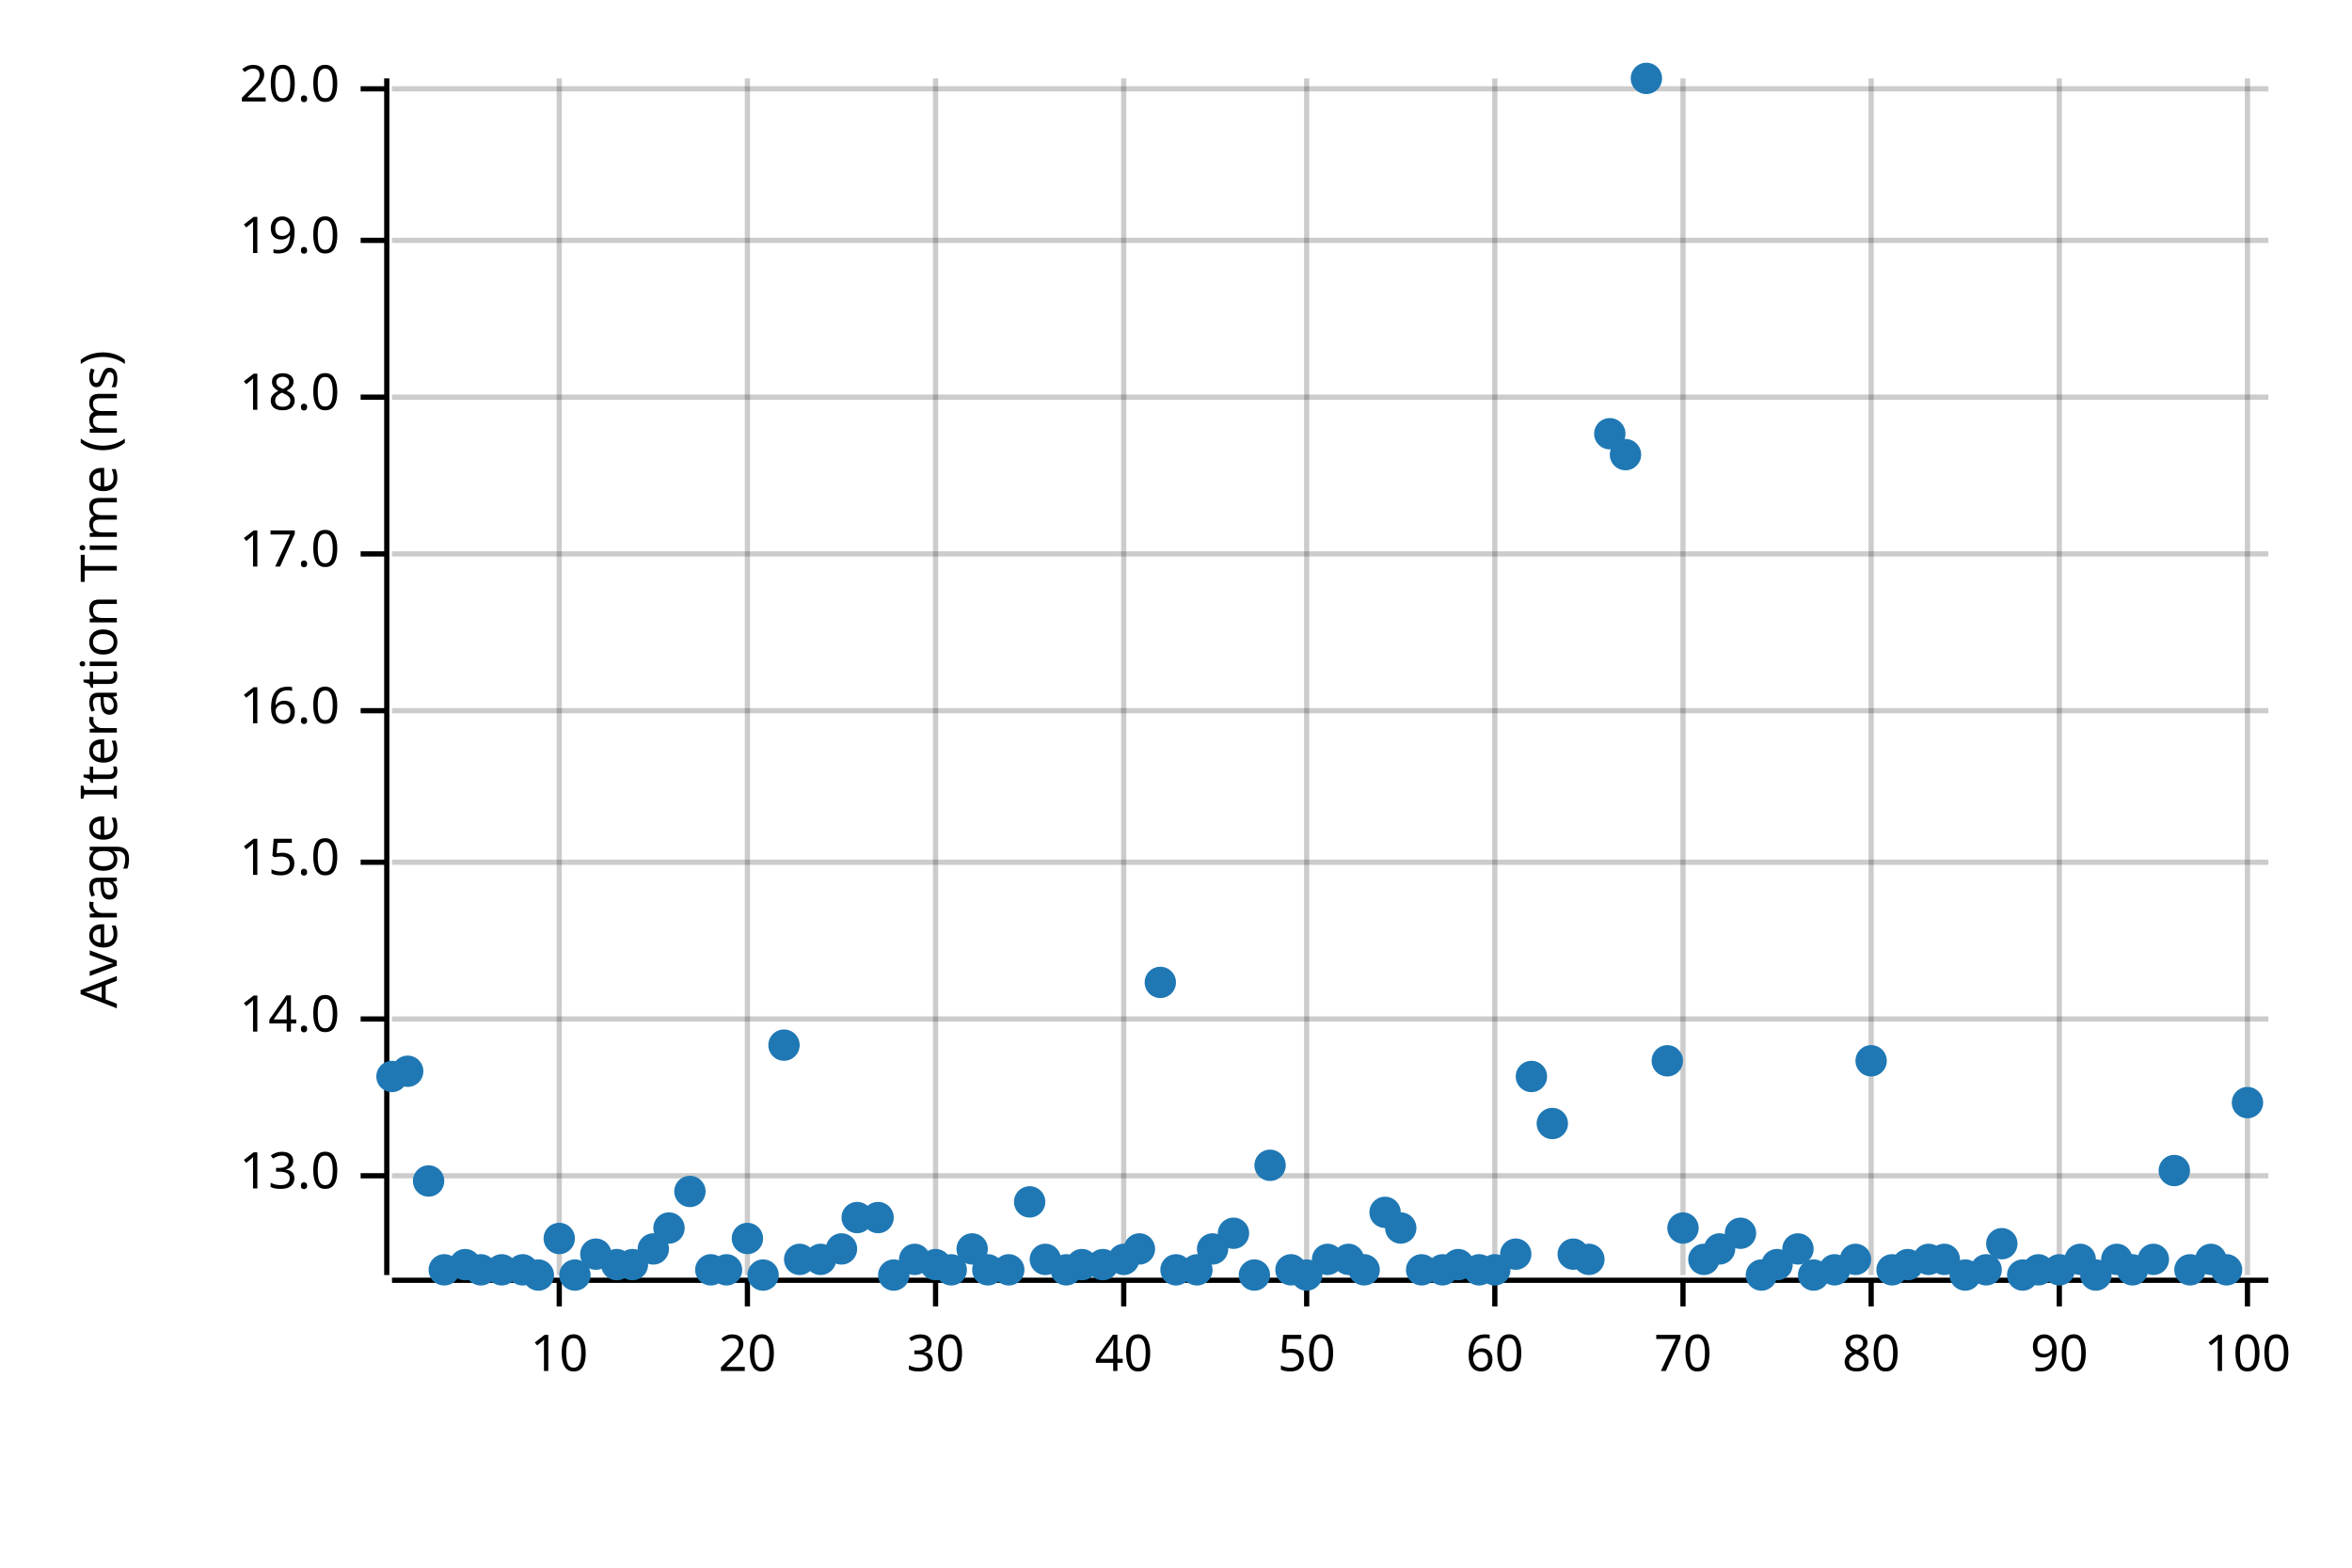
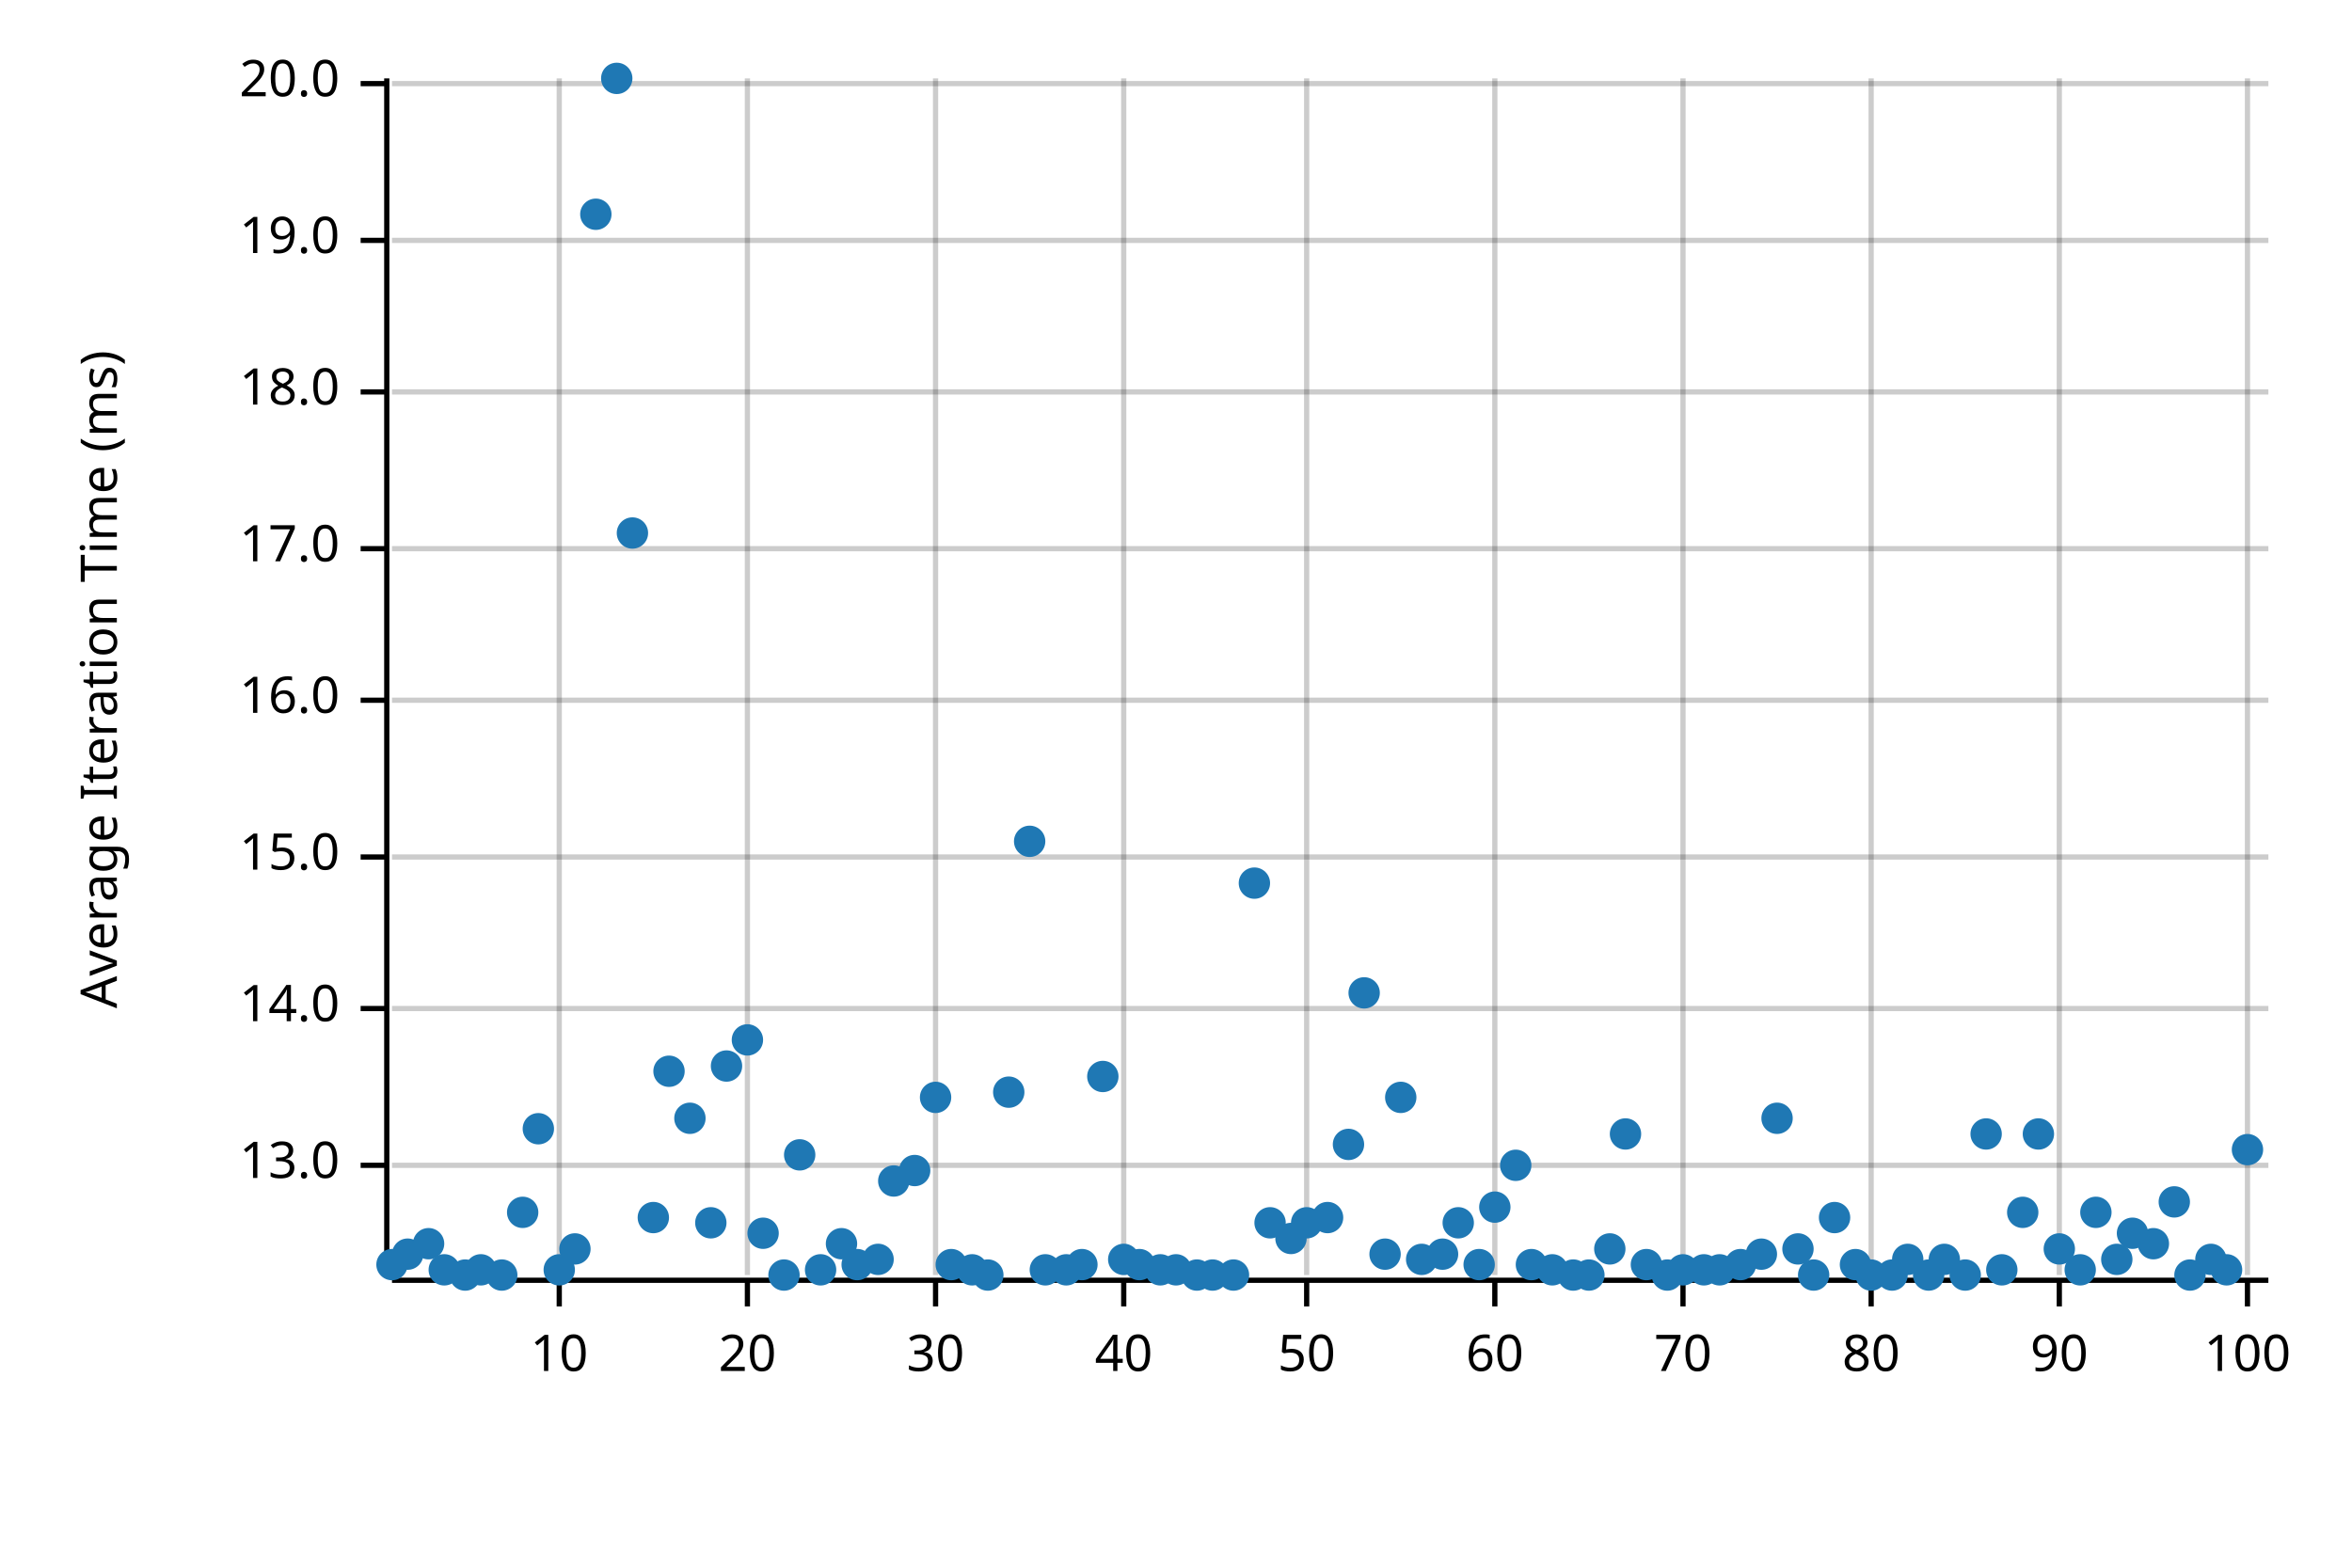
<svg xmlns="http://www.w3.org/2000/svg" width="450" height="300" viewBox="0 0 450 300">
  <text x="15" y="130" dy="0.76em" text-anchor="middle" font-family="sans-serif" font-size="9.677" opacity="1" fill="#000000" transform="rotate(270, 15, 130)">
Average Iteration Time (ms)
</text>
  <line opacity="0.2" stroke="#000000" stroke-width="1" x1="107" y1="244" x2="107" y2="15" />
  <line opacity="0.2" stroke="#000000" stroke-width="1" x1="143" y1="244" x2="143" y2="15" />
  <line opacity="0.2" stroke="#000000" stroke-width="1" x1="179" y1="244" x2="179" y2="15" />
  <line opacity="0.2" stroke="#000000" stroke-width="1" x1="215" y1="244" x2="215" y2="15" />
  <line opacity="0.2" stroke="#000000" stroke-width="1" x1="250" y1="244" x2="250" y2="15" />
  <line opacity="0.2" stroke="#000000" stroke-width="1" x1="286" y1="244" x2="286" y2="15" />
  <line opacity="0.2" stroke="#000000" stroke-width="1" x1="322" y1="244" x2="322" y2="15" />
  <line opacity="0.2" stroke="#000000" stroke-width="1" x1="358" y1="244" x2="358" y2="15" />
  <line opacity="0.2" stroke="#000000" stroke-width="1" x1="394" y1="244" x2="394" y2="15" />
  <line opacity="0.2" stroke="#000000" stroke-width="1" x1="430" y1="244" x2="430" y2="15" />
-   <line opacity="0.2" stroke="#000000" stroke-width="1" x1="75" y1="225" x2="434" y2="225" />
-   <line opacity="0.2" stroke="#000000" stroke-width="1" x1="75" y1="195" x2="434" y2="195" />
-   <line opacity="0.2" stroke="#000000" stroke-width="1" x1="75" y1="165" x2="434" y2="165" />
-   <line opacity="0.2" stroke="#000000" stroke-width="1" x1="75" y1="136" x2="434" y2="136" />
-   <line opacity="0.2" stroke="#000000" stroke-width="1" x1="75" y1="106" x2="434" y2="106" />
-   <line opacity="0.2" stroke="#000000" stroke-width="1" x1="75" y1="76" x2="434" y2="76" />
+   <line opacity="0.2" stroke="#000000" stroke-width="1" x1="75" y1="223" x2="434" y2="223" />
+   <line opacity="0.2" stroke="#000000" stroke-width="1" x1="75" y1="193" x2="434" y2="193" />
+   <line opacity="0.2" stroke="#000000" stroke-width="1" x1="75" y1="164" x2="434" y2="164" />
+   <line opacity="0.2" stroke="#000000" stroke-width="1" x1="75" y1="134" x2="434" y2="134" />
+   <line opacity="0.2" stroke="#000000" stroke-width="1" x1="75" y1="105" x2="434" y2="105" />
+   <line opacity="0.2" stroke="#000000" stroke-width="1" x1="75" y1="75" x2="434" y2="75" />
  <line opacity="0.2" stroke="#000000" stroke-width="1" x1="75" y1="46" x2="434" y2="46" />
-   <line opacity="0.2" stroke="#000000" stroke-width="1" x1="75" y1="17" x2="434" y2="17" />
+   <line opacity="0.2" stroke="#000000" stroke-width="1" x1="75" y1="16" x2="434" y2="16" />
  <polyline fill="none" opacity="1" stroke="#000000" stroke-width="1" points="74,15 74,244 " />
-   <text x="65" y="225" dy="0.5ex" text-anchor="end" font-family="sans-serif" font-size="9.677" opacity="1" fill="#000000">
+   <text x="65" y="223" dy="0.5ex" text-anchor="end" font-family="sans-serif" font-size="9.677" opacity="1" fill="#000000">
13.0
</text>
-   <polyline fill="none" opacity="1" stroke="#000000" stroke-width="1" points="69,225 74,225 " />
-   <text x="65" y="195" dy="0.5ex" text-anchor="end" font-family="sans-serif" font-size="9.677" opacity="1" fill="#000000">
+   <polyline fill="none" opacity="1" stroke="#000000" stroke-width="1" points="69,223 74,223 " />
+   <text x="65" y="193" dy="0.5ex" text-anchor="end" font-family="sans-serif" font-size="9.677" opacity="1" fill="#000000">
14.0
</text>
-   <polyline fill="none" opacity="1" stroke="#000000" stroke-width="1" points="69,195 74,195 " />
-   <text x="65" y="165" dy="0.5ex" text-anchor="end" font-family="sans-serif" font-size="9.677" opacity="1" fill="#000000">
+   <polyline fill="none" opacity="1" stroke="#000000" stroke-width="1" points="69,193 74,193 " />
+   <text x="65" y="164" dy="0.5ex" text-anchor="end" font-family="sans-serif" font-size="9.677" opacity="1" fill="#000000">
15.0
</text>
-   <polyline fill="none" opacity="1" stroke="#000000" stroke-width="1" points="69,165 74,165 " />
-   <text x="65" y="136" dy="0.5ex" text-anchor="end" font-family="sans-serif" font-size="9.677" opacity="1" fill="#000000">
+   <polyline fill="none" opacity="1" stroke="#000000" stroke-width="1" points="69,164 74,164 " />
+   <text x="65" y="134" dy="0.5ex" text-anchor="end" font-family="sans-serif" font-size="9.677" opacity="1" fill="#000000">
16.0
</text>
-   <polyline fill="none" opacity="1" stroke="#000000" stroke-width="1" points="69,136 74,136 " />
-   <text x="65" y="106" dy="0.5ex" text-anchor="end" font-family="sans-serif" font-size="9.677" opacity="1" fill="#000000">
+   <polyline fill="none" opacity="1" stroke="#000000" stroke-width="1" points="69,134 74,134 " />
+   <text x="65" y="105" dy="0.5ex" text-anchor="end" font-family="sans-serif" font-size="9.677" opacity="1" fill="#000000">
17.0
</text>
-   <polyline fill="none" opacity="1" stroke="#000000" stroke-width="1" points="69,106 74,106 " />
-   <text x="65" y="76" dy="0.5ex" text-anchor="end" font-family="sans-serif" font-size="9.677" opacity="1" fill="#000000">
+   <polyline fill="none" opacity="1" stroke="#000000" stroke-width="1" points="69,105 74,105 " />
+   <text x="65" y="75" dy="0.5ex" text-anchor="end" font-family="sans-serif" font-size="9.677" opacity="1" fill="#000000">
18.0
</text>
-   <polyline fill="none" opacity="1" stroke="#000000" stroke-width="1" points="69,76 74,76 " />
+   <polyline fill="none" opacity="1" stroke="#000000" stroke-width="1" points="69,75 74,75 " />
  <text x="65" y="46" dy="0.5ex" text-anchor="end" font-family="sans-serif" font-size="9.677" opacity="1" fill="#000000">
19.0
</text>
  <polyline fill="none" opacity="1" stroke="#000000" stroke-width="1" points="69,46 74,46 " />
-   <text x="65" y="17" dy="0.5ex" text-anchor="end" font-family="sans-serif" font-size="9.677" opacity="1" fill="#000000">
+   <text x="65" y="16" dy="0.5ex" text-anchor="end" font-family="sans-serif" font-size="9.677" opacity="1" fill="#000000">
20.0
</text>
-   <polyline fill="none" opacity="1" stroke="#000000" stroke-width="1" points="69,17 74,17 " />
+   <polyline fill="none" opacity="1" stroke="#000000" stroke-width="1" points="69,16 74,16 " />
  <polyline fill="none" opacity="1" stroke="#000000" stroke-width="1" points="75,245 434,245 " />
  <text x="107" y="255" dy="0.76em" text-anchor="middle" font-family="sans-serif" font-size="9.677" opacity="1" fill="#000000">
10
</text>
  <polyline fill="none" opacity="1" stroke="#000000" stroke-width="1" points="107,245 107,250 " />
  <text x="143" y="255" dy="0.76em" text-anchor="middle" font-family="sans-serif" font-size="9.677" opacity="1" fill="#000000">
20
</text>
  <polyline fill="none" opacity="1" stroke="#000000" stroke-width="1" points="143,245 143,250 " />
  <text x="179" y="255" dy="0.76em" text-anchor="middle" font-family="sans-serif" font-size="9.677" opacity="1" fill="#000000">
30
</text>
  <polyline fill="none" opacity="1" stroke="#000000" stroke-width="1" points="179,245 179,250 " />
  <text x="215" y="255" dy="0.76em" text-anchor="middle" font-family="sans-serif" font-size="9.677" opacity="1" fill="#000000">
40
</text>
  <polyline fill="none" opacity="1" stroke="#000000" stroke-width="1" points="215,245 215,250 " />
  <text x="250" y="255" dy="0.76em" text-anchor="middle" font-family="sans-serif" font-size="9.677" opacity="1" fill="#000000">
50
</text>
  <polyline fill="none" opacity="1" stroke="#000000" stroke-width="1" points="250,245 250,250 " />
  <text x="286" y="255" dy="0.76em" text-anchor="middle" font-family="sans-serif" font-size="9.677" opacity="1" fill="#000000">
60
</text>
  <polyline fill="none" opacity="1" stroke="#000000" stroke-width="1" points="286,245 286,250 " />
  <text x="322" y="255" dy="0.76em" text-anchor="middle" font-family="sans-serif" font-size="9.677" opacity="1" fill="#000000">
70
</text>
  <polyline fill="none" opacity="1" stroke="#000000" stroke-width="1" points="322,245 322,250 " />
  <text x="358" y="255" dy="0.76em" text-anchor="middle" font-family="sans-serif" font-size="9.677" opacity="1" fill="#000000">
80
</text>
  <polyline fill="none" opacity="1" stroke="#000000" stroke-width="1" points="358,245 358,250 " />
  <text x="394" y="255" dy="0.76em" text-anchor="middle" font-family="sans-serif" font-size="9.677" opacity="1" fill="#000000">
90
</text>
  <polyline fill="none" opacity="1" stroke="#000000" stroke-width="1" points="394,245 394,250 " />
  <text x="430" y="255" dy="0.76em" text-anchor="middle" font-family="sans-serif" font-size="9.677" opacity="1" fill="#000000">
100
</text>
  <polyline fill="none" opacity="1" stroke="#000000" stroke-width="1" points="430,245 430,250 " />
-   <circle cx="75" cy="206" r="3" opacity="1" fill="#1F78B4" stroke="none" stroke-width="1" />
-   <circle cx="78" cy="205" r="3" opacity="1" fill="#1F78B4" stroke="none" stroke-width="1" />
-   <circle cx="82" cy="226" r="3" opacity="1" fill="#1F78B4" stroke="none" stroke-width="1" />
+   <circle cx="75" cy="242" r="3" opacity="1" fill="#1F78B4" stroke="none" stroke-width="1" />
+   <circle cx="78" cy="240" r="3" opacity="1" fill="#1F78B4" stroke="none" stroke-width="1" />
+   <circle cx="82" cy="238" r="3" opacity="1" fill="#1F78B4" stroke="none" stroke-width="1" />
  <circle cx="85" cy="243" r="3" opacity="1" fill="#1F78B4" stroke="none" stroke-width="1" />
-   <circle cx="89" cy="242" r="3" opacity="1" fill="#1F78B4" stroke="none" stroke-width="1" />
+   <circle cx="89" cy="244" r="3" opacity="1" fill="#1F78B4" stroke="none" stroke-width="1" />
  <circle cx="92" cy="243" r="3" opacity="1" fill="#1F78B4" stroke="none" stroke-width="1" />
-   <circle cx="96" cy="243" r="3" opacity="1" fill="#1F78B4" stroke="none" stroke-width="1" />
-   <circle cx="100" cy="243" r="3" opacity="1" fill="#1F78B4" stroke="none" stroke-width="1" />
-   <circle cx="103" cy="244" r="3" opacity="1" fill="#1F78B4" stroke="none" stroke-width="1" />
-   <circle cx="107" cy="237" r="3" opacity="1" fill="#1F78B4" stroke="none" stroke-width="1" />
-   <circle cx="110" cy="244" r="3" opacity="1" fill="#1F78B4" stroke="none" stroke-width="1" />
-   <circle cx="114" cy="240" r="3" opacity="1" fill="#1F78B4" stroke="none" stroke-width="1" />
-   <circle cx="118" cy="242" r="3" opacity="1" fill="#1F78B4" stroke="none" stroke-width="1" />
-   <circle cx="121" cy="242" r="3" opacity="1" fill="#1F78B4" stroke="none" stroke-width="1" />
-   <circle cx="125" cy="239" r="3" opacity="1" fill="#1F78B4" stroke="none" stroke-width="1" />
-   <circle cx="128" cy="235" r="3" opacity="1" fill="#1F78B4" stroke="none" stroke-width="1" />
-   <circle cx="132" cy="228" r="3" opacity="1" fill="#1F78B4" stroke="none" stroke-width="1" />
-   <circle cx="136" cy="243" r="3" opacity="1" fill="#1F78B4" stroke="none" stroke-width="1" />
-   <circle cx="139" cy="243" r="3" opacity="1" fill="#1F78B4" stroke="none" stroke-width="1" />
-   <circle cx="143" cy="237" r="3" opacity="1" fill="#1F78B4" stroke="none" stroke-width="1" />
-   <circle cx="146" cy="244" r="3" opacity="1" fill="#1F78B4" stroke="none" stroke-width="1" />
-   <circle cx="150" cy="200" r="3" opacity="1" fill="#1F78B4" stroke="none" stroke-width="1" />
-   <circle cx="153" cy="241" r="3" opacity="1" fill="#1F78B4" stroke="none" stroke-width="1" />
-   <circle cx="157" cy="241" r="3" opacity="1" fill="#1F78B4" stroke="none" stroke-width="1" />
-   <circle cx="161" cy="239" r="3" opacity="1" fill="#1F78B4" stroke="none" stroke-width="1" />
-   <circle cx="164" cy="233" r="3" opacity="1" fill="#1F78B4" stroke="none" stroke-width="1" />
-   <circle cx="168" cy="233" r="3" opacity="1" fill="#1F78B4" stroke="none" stroke-width="1" />
-   <circle cx="171" cy="244" r="3" opacity="1" fill="#1F78B4" stroke="none" stroke-width="1" />
-   <circle cx="175" cy="241" r="3" opacity="1" fill="#1F78B4" stroke="none" stroke-width="1" />
-   <circle cx="179" cy="242" r="3" opacity="1" fill="#1F78B4" stroke="none" stroke-width="1" />
-   <circle cx="182" cy="243" r="3" opacity="1" fill="#1F78B4" stroke="none" stroke-width="1" />
-   <circle cx="186" cy="239" r="3" opacity="1" fill="#1F78B4" stroke="none" stroke-width="1" />
-   <circle cx="189" cy="243" r="3" opacity="1" fill="#1F78B4" stroke="none" stroke-width="1" />
-   <circle cx="193" cy="243" r="3" opacity="1" fill="#1F78B4" stroke="none" stroke-width="1" />
-   <circle cx="197" cy="230" r="3" opacity="1" fill="#1F78B4" stroke="none" stroke-width="1" />
-   <circle cx="200" cy="241" r="3" opacity="1" fill="#1F78B4" stroke="none" stroke-width="1" />
+   <circle cx="96" cy="244" r="3" opacity="1" fill="#1F78B4" stroke="none" stroke-width="1" />
+   <circle cx="100" cy="232" r="3" opacity="1" fill="#1F78B4" stroke="none" stroke-width="1" />
+   <circle cx="103" cy="216" r="3" opacity="1" fill="#1F78B4" stroke="none" stroke-width="1" />
+   <circle cx="107" cy="243" r="3" opacity="1" fill="#1F78B4" stroke="none" stroke-width="1" />
+   <circle cx="110" cy="239" r="3" opacity="1" fill="#1F78B4" stroke="none" stroke-width="1" />
+   <circle cx="114" cy="41" r="3" opacity="1" fill="#1F78B4" stroke="none" stroke-width="1" />
+   <circle cx="118" cy="15" r="3" opacity="1" fill="#1F78B4" stroke="none" stroke-width="1" />
+   <circle cx="121" cy="102" r="3" opacity="1" fill="#1F78B4" stroke="none" stroke-width="1" />
+   <circle cx="125" cy="233" r="3" opacity="1" fill="#1F78B4" stroke="none" stroke-width="1" />
+   <circle cx="128" cy="205" r="3" opacity="1" fill="#1F78B4" stroke="none" stroke-width="1" />
+   <circle cx="132" cy="214" r="3" opacity="1" fill="#1F78B4" stroke="none" stroke-width="1" />
+   <circle cx="136" cy="234" r="3" opacity="1" fill="#1F78B4" stroke="none" stroke-width="1" />
+   <circle cx="139" cy="204" r="3" opacity="1" fill="#1F78B4" stroke="none" stroke-width="1" />
+   <circle cx="143" cy="199" r="3" opacity="1" fill="#1F78B4" stroke="none" stroke-width="1" />
+   <circle cx="146" cy="236" r="3" opacity="1" fill="#1F78B4" stroke="none" stroke-width="1" />
+   <circle cx="150" cy="244" r="3" opacity="1" fill="#1F78B4" stroke="none" stroke-width="1" />
+   <circle cx="153" cy="221" r="3" opacity="1" fill="#1F78B4" stroke="none" stroke-width="1" />
+   <circle cx="157" cy="243" r="3" opacity="1" fill="#1F78B4" stroke="none" stroke-width="1" />
+   <circle cx="161" cy="238" r="3" opacity="1" fill="#1F78B4" stroke="none" stroke-width="1" />
+   <circle cx="164" cy="242" r="3" opacity="1" fill="#1F78B4" stroke="none" stroke-width="1" />
+   <circle cx="168" cy="241" r="3" opacity="1" fill="#1F78B4" stroke="none" stroke-width="1" />
+   <circle cx="171" cy="226" r="3" opacity="1" fill="#1F78B4" stroke="none" stroke-width="1" />
+   <circle cx="175" cy="224" r="3" opacity="1" fill="#1F78B4" stroke="none" stroke-width="1" />
+   <circle cx="179" cy="210" r="3" opacity="1" fill="#1F78B4" stroke="none" stroke-width="1" />
+   <circle cx="182" cy="242" r="3" opacity="1" fill="#1F78B4" stroke="none" stroke-width="1" />
+   <circle cx="186" cy="243" r="3" opacity="1" fill="#1F78B4" stroke="none" stroke-width="1" />
+   <circle cx="189" cy="244" r="3" opacity="1" fill="#1F78B4" stroke="none" stroke-width="1" />
+   <circle cx="193" cy="209" r="3" opacity="1" fill="#1F78B4" stroke="none" stroke-width="1" />
+   <circle cx="197" cy="161" r="3" opacity="1" fill="#1F78B4" stroke="none" stroke-width="1" />
+   <circle cx="200" cy="243" r="3" opacity="1" fill="#1F78B4" stroke="none" stroke-width="1" />
  <circle cx="204" cy="243" r="3" opacity="1" fill="#1F78B4" stroke="none" stroke-width="1" />
  <circle cx="207" cy="242" r="3" opacity="1" fill="#1F78B4" stroke="none" stroke-width="1" />
-   <circle cx="211" cy="242" r="3" opacity="1" fill="#1F78B4" stroke="none" stroke-width="1" />
+   <circle cx="211" cy="206" r="3" opacity="1" fill="#1F78B4" stroke="none" stroke-width="1" />
  <circle cx="215" cy="241" r="3" opacity="1" fill="#1F78B4" stroke="none" stroke-width="1" />
-   <circle cx="218" cy="239" r="3" opacity="1" fill="#1F78B4" stroke="none" stroke-width="1" />
-   <circle cx="222" cy="188" r="3" opacity="1" fill="#1F78B4" stroke="none" stroke-width="1" />
+   <circle cx="218" cy="242" r="3" opacity="1" fill="#1F78B4" stroke="none" stroke-width="1" />
+   <circle cx="222" cy="243" r="3" opacity="1" fill="#1F78B4" stroke="none" stroke-width="1" />
  <circle cx="225" cy="243" r="3" opacity="1" fill="#1F78B4" stroke="none" stroke-width="1" />
-   <circle cx="229" cy="243" r="3" opacity="1" fill="#1F78B4" stroke="none" stroke-width="1" />
-   <circle cx="232" cy="239" r="3" opacity="1" fill="#1F78B4" stroke="none" stroke-width="1" />
-   <circle cx="236" cy="236" r="3" opacity="1" fill="#1F78B4" stroke="none" stroke-width="1" />
-   <circle cx="240" cy="244" r="3" opacity="1" fill="#1F78B4" stroke="none" stroke-width="1" />
-   <circle cx="243" cy="223" r="3" opacity="1" fill="#1F78B4" stroke="none" stroke-width="1" />
-   <circle cx="247" cy="243" r="3" opacity="1" fill="#1F78B4" stroke="none" stroke-width="1" />
-   <circle cx="250" cy="244" r="3" opacity="1" fill="#1F78B4" stroke="none" stroke-width="1" />
-   <circle cx="254" cy="241" r="3" opacity="1" fill="#1F78B4" stroke="none" stroke-width="1" />
-   <circle cx="258" cy="241" r="3" opacity="1" fill="#1F78B4" stroke="none" stroke-width="1" />
-   <circle cx="261" cy="243" r="3" opacity="1" fill="#1F78B4" stroke="none" stroke-width="1" />
-   <circle cx="265" cy="232" r="3" opacity="1" fill="#1F78B4" stroke="none" stroke-width="1" />
-   <circle cx="268" cy="235" r="3" opacity="1" fill="#1F78B4" stroke="none" stroke-width="1" />
-   <circle cx="272" cy="243" r="3" opacity="1" fill="#1F78B4" stroke="none" stroke-width="1" />
-   <circle cx="276" cy="243" r="3" opacity="1" fill="#1F78B4" stroke="none" stroke-width="1" />
-   <circle cx="279" cy="242" r="3" opacity="1" fill="#1F78B4" stroke="none" stroke-width="1" />
-   <circle cx="283" cy="243" r="3" opacity="1" fill="#1F78B4" stroke="none" stroke-width="1" />
-   <circle cx="286" cy="243" r="3" opacity="1" fill="#1F78B4" stroke="none" stroke-width="1" />
-   <circle cx="290" cy="240" r="3" opacity="1" fill="#1F78B4" stroke="none" stroke-width="1" />
-   <circle cx="293" cy="206" r="3" opacity="1" fill="#1F78B4" stroke="none" stroke-width="1" />
-   <circle cx="297" cy="215" r="3" opacity="1" fill="#1F78B4" stroke="none" stroke-width="1" />
-   <circle cx="301" cy="240" r="3" opacity="1" fill="#1F78B4" stroke="none" stroke-width="1" />
-   <circle cx="304" cy="241" r="3" opacity="1" fill="#1F78B4" stroke="none" stroke-width="1" />
-   <circle cx="308" cy="83" r="3" opacity="1" fill="#1F78B4" stroke="none" stroke-width="1" />
-   <circle cx="311" cy="87" r="3" opacity="1" fill="#1F78B4" stroke="none" stroke-width="1" />
-   <circle cx="315" cy="15" r="3" opacity="1" fill="#1F78B4" stroke="none" stroke-width="1" />
-   <circle cx="319" cy="203" r="3" opacity="1" fill="#1F78B4" stroke="none" stroke-width="1" />
-   <circle cx="322" cy="235" r="3" opacity="1" fill="#1F78B4" stroke="none" stroke-width="1" />
-   <circle cx="326" cy="241" r="3" opacity="1" fill="#1F78B4" stroke="none" stroke-width="1" />
-   <circle cx="329" cy="239" r="3" opacity="1" fill="#1F78B4" stroke="none" stroke-width="1" />
-   <circle cx="333" cy="236" r="3" opacity="1" fill="#1F78B4" stroke="none" stroke-width="1" />
-   <circle cx="337" cy="244" r="3" opacity="1" fill="#1F78B4" stroke="none" stroke-width="1" />
-   <circle cx="340" cy="242" r="3" opacity="1" fill="#1F78B4" stroke="none" stroke-width="1" />
+   <circle cx="229" cy="244" r="3" opacity="1" fill="#1F78B4" stroke="none" stroke-width="1" />
+   <circle cx="232" cy="244" r="3" opacity="1" fill="#1F78B4" stroke="none" stroke-width="1" />
+   <circle cx="236" cy="244" r="3" opacity="1" fill="#1F78B4" stroke="none" stroke-width="1" />
+   <circle cx="240" cy="169" r="3" opacity="1" fill="#1F78B4" stroke="none" stroke-width="1" />
+   <circle cx="243" cy="234" r="3" opacity="1" fill="#1F78B4" stroke="none" stroke-width="1" />
+   <circle cx="247" cy="237" r="3" opacity="1" fill="#1F78B4" stroke="none" stroke-width="1" />
+   <circle cx="250" cy="234" r="3" opacity="1" fill="#1F78B4" stroke="none" stroke-width="1" />
+   <circle cx="254" cy="233" r="3" opacity="1" fill="#1F78B4" stroke="none" stroke-width="1" />
+   <circle cx="258" cy="219" r="3" opacity="1" fill="#1F78B4" stroke="none" stroke-width="1" />
+   <circle cx="261" cy="190" r="3" opacity="1" fill="#1F78B4" stroke="none" stroke-width="1" />
+   <circle cx="265" cy="240" r="3" opacity="1" fill="#1F78B4" stroke="none" stroke-width="1" />
+   <circle cx="268" cy="210" r="3" opacity="1" fill="#1F78B4" stroke="none" stroke-width="1" />
+   <circle cx="272" cy="241" r="3" opacity="1" fill="#1F78B4" stroke="none" stroke-width="1" />
+   <circle cx="276" cy="240" r="3" opacity="1" fill="#1F78B4" stroke="none" stroke-width="1" />
+   <circle cx="279" cy="234" r="3" opacity="1" fill="#1F78B4" stroke="none" stroke-width="1" />
+   <circle cx="283" cy="242" r="3" opacity="1" fill="#1F78B4" stroke="none" stroke-width="1" />
+   <circle cx="286" cy="231" r="3" opacity="1" fill="#1F78B4" stroke="none" stroke-width="1" />
+   <circle cx="290" cy="223" r="3" opacity="1" fill="#1F78B4" stroke="none" stroke-width="1" />
+   <circle cx="293" cy="242" r="3" opacity="1" fill="#1F78B4" stroke="none" stroke-width="1" />
+   <circle cx="297" cy="243" r="3" opacity="1" fill="#1F78B4" stroke="none" stroke-width="1" />
+   <circle cx="301" cy="244" r="3" opacity="1" fill="#1F78B4" stroke="none" stroke-width="1" />
+   <circle cx="304" cy="244" r="3" opacity="1" fill="#1F78B4" stroke="none" stroke-width="1" />
+   <circle cx="308" cy="239" r="3" opacity="1" fill="#1F78B4" stroke="none" stroke-width="1" />
+   <circle cx="311" cy="217" r="3" opacity="1" fill="#1F78B4" stroke="none" stroke-width="1" />
+   <circle cx="315" cy="242" r="3" opacity="1" fill="#1F78B4" stroke="none" stroke-width="1" />
+   <circle cx="319" cy="244" r="3" opacity="1" fill="#1F78B4" stroke="none" stroke-width="1" />
+   <circle cx="322" cy="243" r="3" opacity="1" fill="#1F78B4" stroke="none" stroke-width="1" />
+   <circle cx="326" cy="243" r="3" opacity="1" fill="#1F78B4" stroke="none" stroke-width="1" />
+   <circle cx="329" cy="243" r="3" opacity="1" fill="#1F78B4" stroke="none" stroke-width="1" />
+   <circle cx="333" cy="242" r="3" opacity="1" fill="#1F78B4" stroke="none" stroke-width="1" />
+   <circle cx="337" cy="240" r="3" opacity="1" fill="#1F78B4" stroke="none" stroke-width="1" />
+   <circle cx="340" cy="214" r="3" opacity="1" fill="#1F78B4" stroke="none" stroke-width="1" />
  <circle cx="344" cy="239" r="3" opacity="1" fill="#1F78B4" stroke="none" stroke-width="1" />
  <circle cx="347" cy="244" r="3" opacity="1" fill="#1F78B4" stroke="none" stroke-width="1" />
-   <circle cx="351" cy="243" r="3" opacity="1" fill="#1F78B4" stroke="none" stroke-width="1" />
-   <circle cx="355" cy="241" r="3" opacity="1" fill="#1F78B4" stroke="none" stroke-width="1" />
-   <circle cx="358" cy="203" r="3" opacity="1" fill="#1F78B4" stroke="none" stroke-width="1" />
-   <circle cx="362" cy="243" r="3" opacity="1" fill="#1F78B4" stroke="none" stroke-width="1" />
-   <circle cx="365" cy="242" r="3" opacity="1" fill="#1F78B4" stroke="none" stroke-width="1" />
-   <circle cx="369" cy="241" r="3" opacity="1" fill="#1F78B4" stroke="none" stroke-width="1" />
+   <circle cx="351" cy="233" r="3" opacity="1" fill="#1F78B4" stroke="none" stroke-width="1" />
+   <circle cx="355" cy="242" r="3" opacity="1" fill="#1F78B4" stroke="none" stroke-width="1" />
+   <circle cx="358" cy="244" r="3" opacity="1" fill="#1F78B4" stroke="none" stroke-width="1" />
+   <circle cx="362" cy="244" r="3" opacity="1" fill="#1F78B4" stroke="none" stroke-width="1" />
+   <circle cx="365" cy="241" r="3" opacity="1" fill="#1F78B4" stroke="none" stroke-width="1" />
+   <circle cx="369" cy="244" r="3" opacity="1" fill="#1F78B4" stroke="none" stroke-width="1" />
  <circle cx="372" cy="241" r="3" opacity="1" fill="#1F78B4" stroke="none" stroke-width="1" />
  <circle cx="376" cy="244" r="3" opacity="1" fill="#1F78B4" stroke="none" stroke-width="1" />
-   <circle cx="380" cy="243" r="3" opacity="1" fill="#1F78B4" stroke="none" stroke-width="1" />
-   <circle cx="383" cy="238" r="3" opacity="1" fill="#1F78B4" stroke="none" stroke-width="1" />
-   <circle cx="387" cy="244" r="3" opacity="1" fill="#1F78B4" stroke="none" stroke-width="1" />
-   <circle cx="390" cy="243" r="3" opacity="1" fill="#1F78B4" stroke="none" stroke-width="1" />
-   <circle cx="394" cy="243" r="3" opacity="1" fill="#1F78B4" stroke="none" stroke-width="1" />
-   <circle cx="398" cy="241" r="3" opacity="1" fill="#1F78B4" stroke="none" stroke-width="1" />
-   <circle cx="401" cy="244" r="3" opacity="1" fill="#1F78B4" stroke="none" stroke-width="1" />
+   <circle cx="380" cy="217" r="3" opacity="1" fill="#1F78B4" stroke="none" stroke-width="1" />
+   <circle cx="383" cy="243" r="3" opacity="1" fill="#1F78B4" stroke="none" stroke-width="1" />
+   <circle cx="387" cy="232" r="3" opacity="1" fill="#1F78B4" stroke="none" stroke-width="1" />
+   <circle cx="390" cy="217" r="3" opacity="1" fill="#1F78B4" stroke="none" stroke-width="1" />
+   <circle cx="394" cy="239" r="3" opacity="1" fill="#1F78B4" stroke="none" stroke-width="1" />
+   <circle cx="398" cy="243" r="3" opacity="1" fill="#1F78B4" stroke="none" stroke-width="1" />
+   <circle cx="401" cy="232" r="3" opacity="1" fill="#1F78B4" stroke="none" stroke-width="1" />
  <circle cx="405" cy="241" r="3" opacity="1" fill="#1F78B4" stroke="none" stroke-width="1" />
-   <circle cx="408" cy="243" r="3" opacity="1" fill="#1F78B4" stroke="none" stroke-width="1" />
-   <circle cx="412" cy="241" r="3" opacity="1" fill="#1F78B4" stroke="none" stroke-width="1" />
-   <circle cx="416" cy="224" r="3" opacity="1" fill="#1F78B4" stroke="none" stroke-width="1" />
-   <circle cx="419" cy="243" r="3" opacity="1" fill="#1F78B4" stroke="none" stroke-width="1" />
+   <circle cx="408" cy="236" r="3" opacity="1" fill="#1F78B4" stroke="none" stroke-width="1" />
+   <circle cx="412" cy="238" r="3" opacity="1" fill="#1F78B4" stroke="none" stroke-width="1" />
+   <circle cx="416" cy="230" r="3" opacity="1" fill="#1F78B4" stroke="none" stroke-width="1" />
+   <circle cx="419" cy="244" r="3" opacity="1" fill="#1F78B4" stroke="none" stroke-width="1" />
  <circle cx="423" cy="241" r="3" opacity="1" fill="#1F78B4" stroke="none" stroke-width="1" />
  <circle cx="426" cy="243" r="3" opacity="1" fill="#1F78B4" stroke="none" stroke-width="1" />
-   <circle cx="430" cy="211" r="3" opacity="1" fill="#1F78B4" stroke="none" stroke-width="1" />
+   <circle cx="430" cy="220" r="3" opacity="1" fill="#1F78B4" stroke="none" stroke-width="1" />
</svg>
